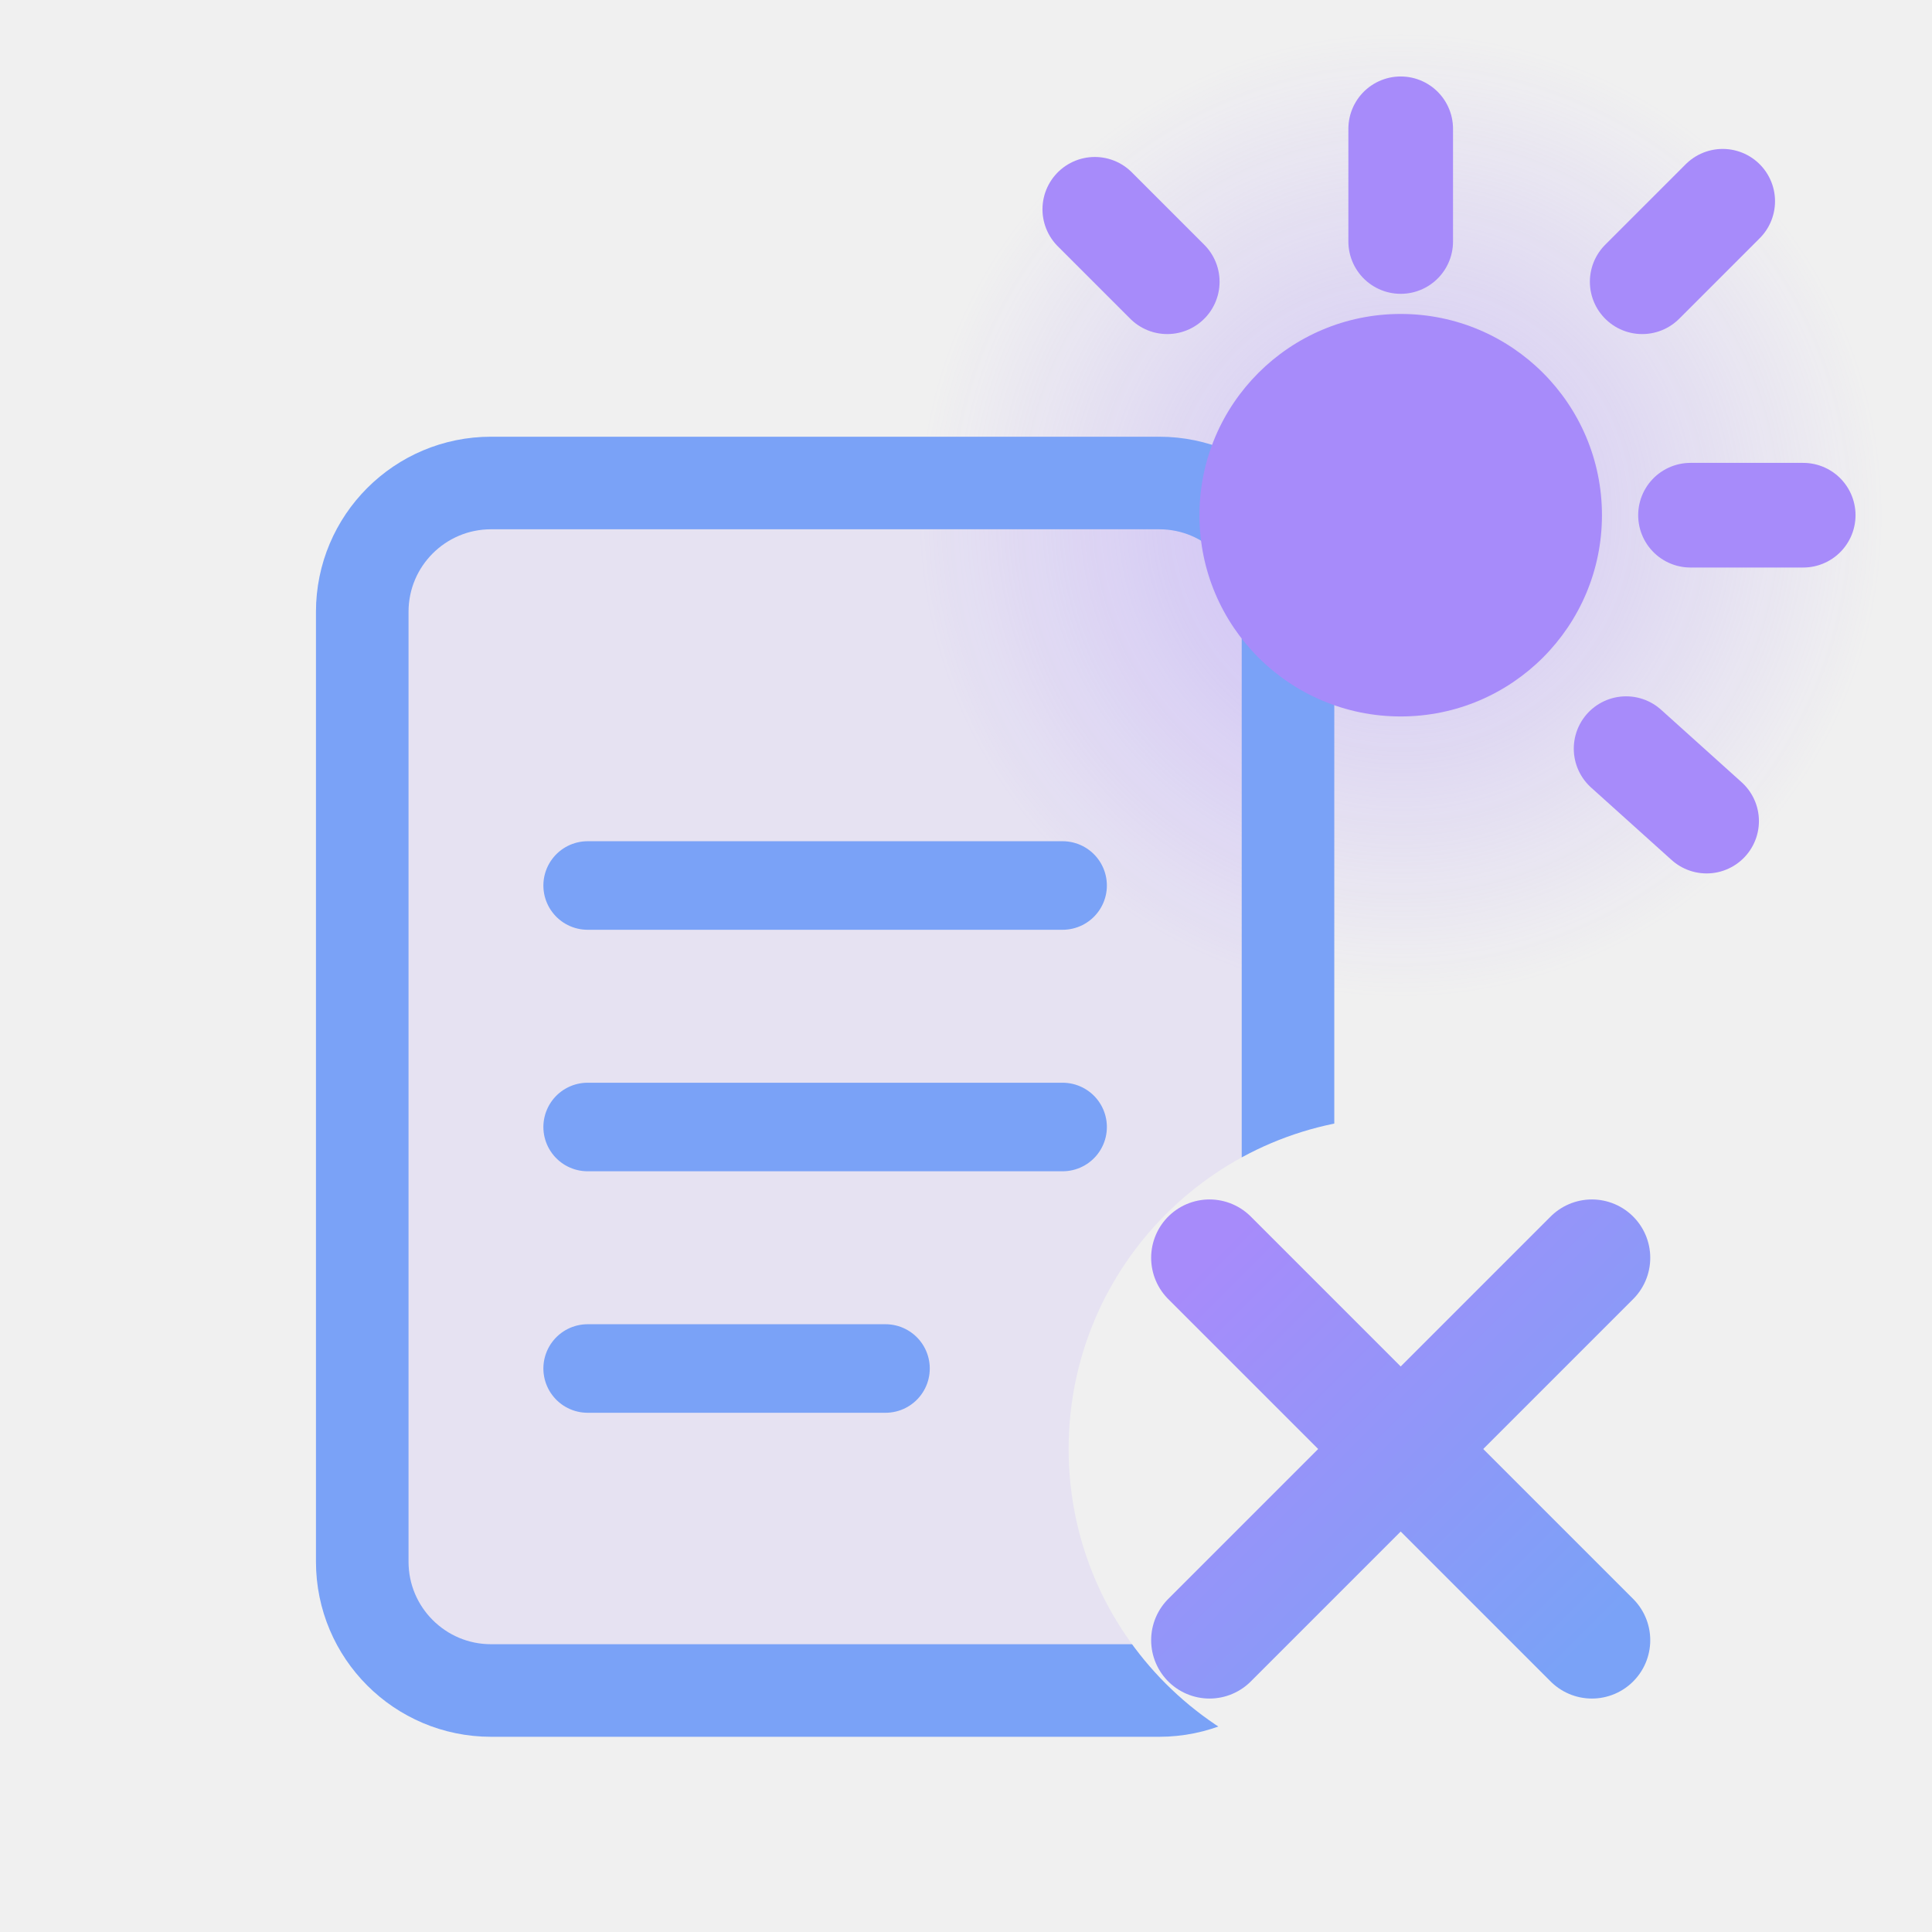
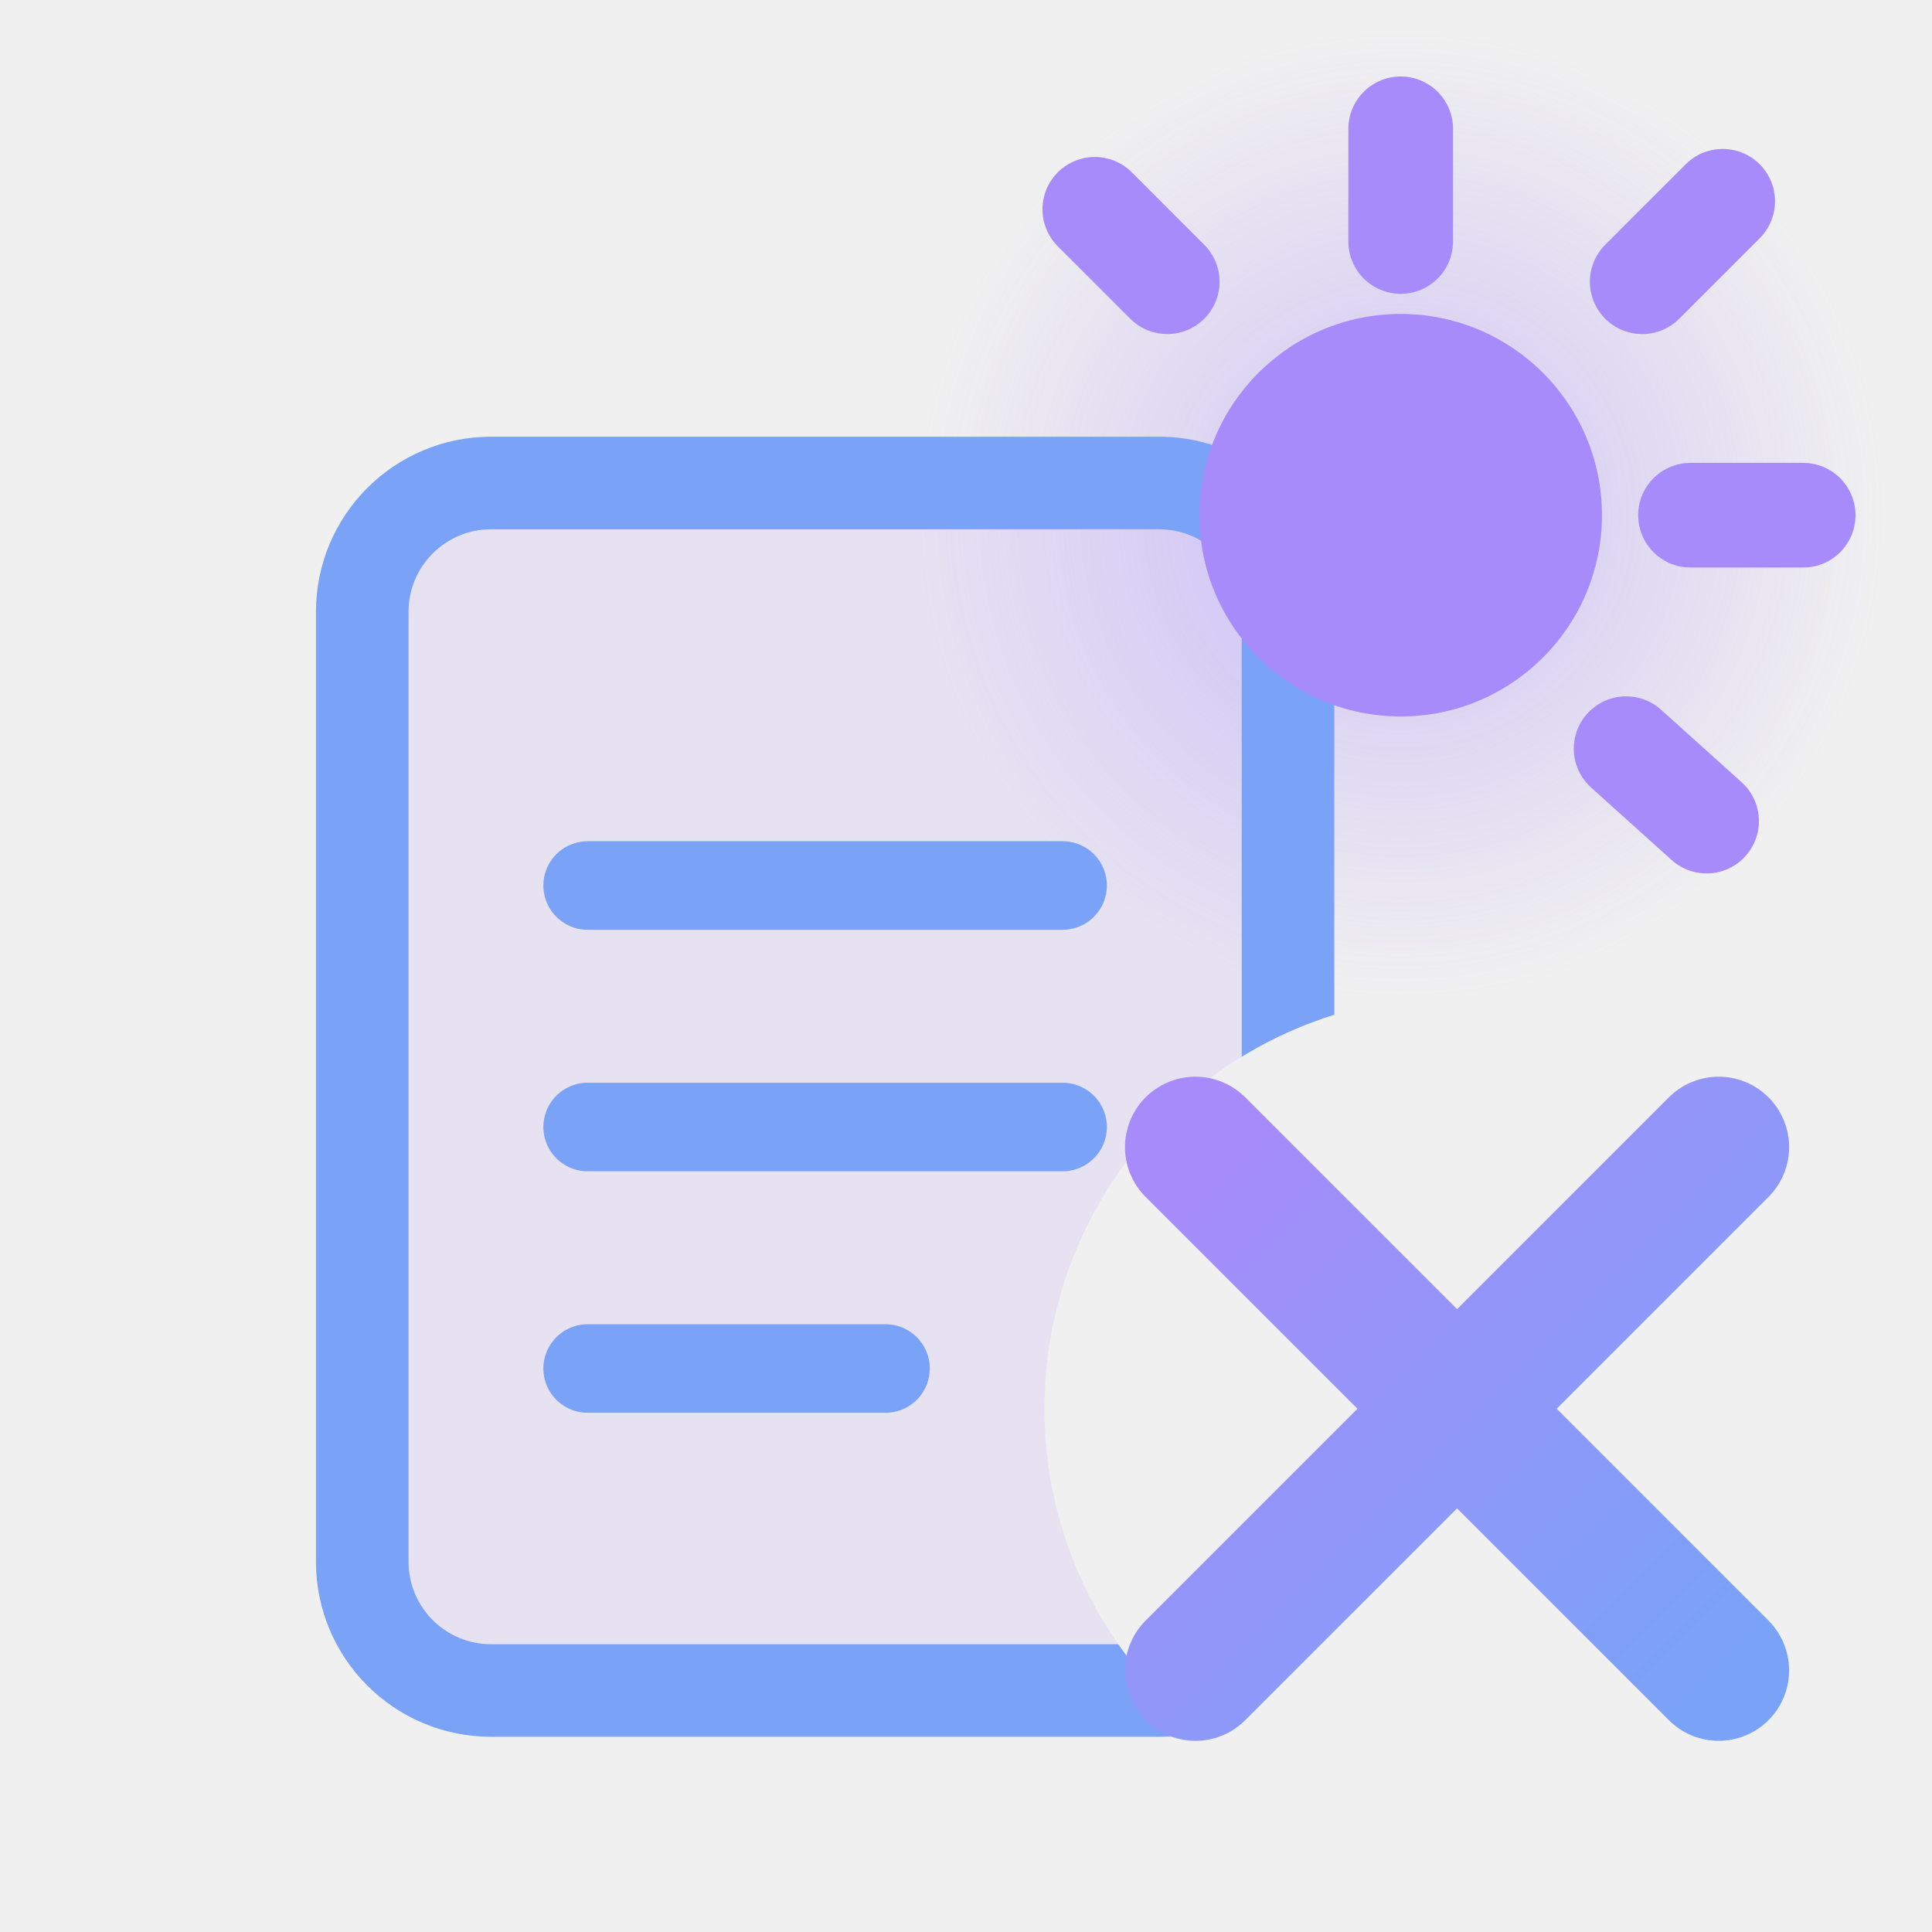
<svg xmlns="http://www.w3.org/2000/svg" viewBox="0 0 96 96" fill="none">
  <defs>
-     <linearGradient id="gx-x" x1="60.1" y1="62.5" x2="79.1" y2="81.5" gradientUnits="userSpaceOnUse">
+     <linearGradient id="gx-x" x1="59.4" y1="57" x2="85.4" y2="83" gradientUnits="userSpaceOnUse">
      <stop offset="0" stop-color="#a78bfa" />
      <stop offset="1" stop-color="#7aa2f7" />
    </linearGradient>
    <radialGradient id="gx-glow" cx="69.6" cy="25.6" r="24" gradientUnits="userSpaceOnUse">
      <stop offset="0" stop-color="#a78bfa" stop-opacity="0.45" />
      <stop offset="1" stop-color="#a78bfa" stop-opacity="0" />
    </radialGradient>
    <mask id="gx-cut" maskUnits="userSpaceOnUse" x="0" y="0" width="96" height="96">
      <rect width="96" height="96" fill="#fff" />
-       <circle cx="69.6" cy="72" r="16.5" fill="#000" />
+       <circle cx="72.4" cy="70" r="20.5" fill="#000" />
    </mask>
  </defs>
  <circle cx="69.6" cy="25.6" r="24" fill="url(#gx-glow)" />
  <g mask="url(#gx-cut)">
    <rect x="18" y="24" width="46" height="60" rx="6.4" fill="#a78bfa" fill-opacity="0.14" stroke="#7aa2f7" stroke-width="4.6" />
    <g stroke="#7aa2f7" stroke-width="4.4" stroke-linecap="round">
      <line x1="29.2" y1="44" x2="52.8" y2="44" />
      <line x1="29.2" y1="56" x2="52.8" y2="56" />
      <line x1="29.2" y1="68" x2="44" y2="68" />
    </g>
  </g>
  <circle cx="69.6" cy="25.6" r="10" fill="#a78bfa" />
  <g stroke="#a78bfa" stroke-width="5.2" stroke-linecap="round">
    <line x1="69.6" y1="6.4" x2="69.6" y2="12" />
    <line x1="85.6" y1="10" x2="81.6" y2="14" />
    <line x1="89.6" y1="25.6" x2="84" y2="25.6" />
    <line x1="84.8" y1="40.8" x2="80.8" y2="37.2" />
    <line x1="54.4" y1="10.4" x2="58" y2="14" />
  </g>
-   <g stroke="url(#gx-x)" stroke-width="5.8" stroke-linecap="round">
-     <line x1="60.1" y1="62.5" x2="79.1" y2="81.5" />
-     <line x1="79.1" y1="62.5" x2="60.1" y2="81.5" />
+   <g stroke="url(#gx-x)" stroke-width="7" stroke-linecap="round">
+     <line x1="59.4" y1="57" x2="85.4" y2="83" />
+     <line x1="85.4" y1="57" x2="59.4" y2="83" />
  </g>
</svg>
